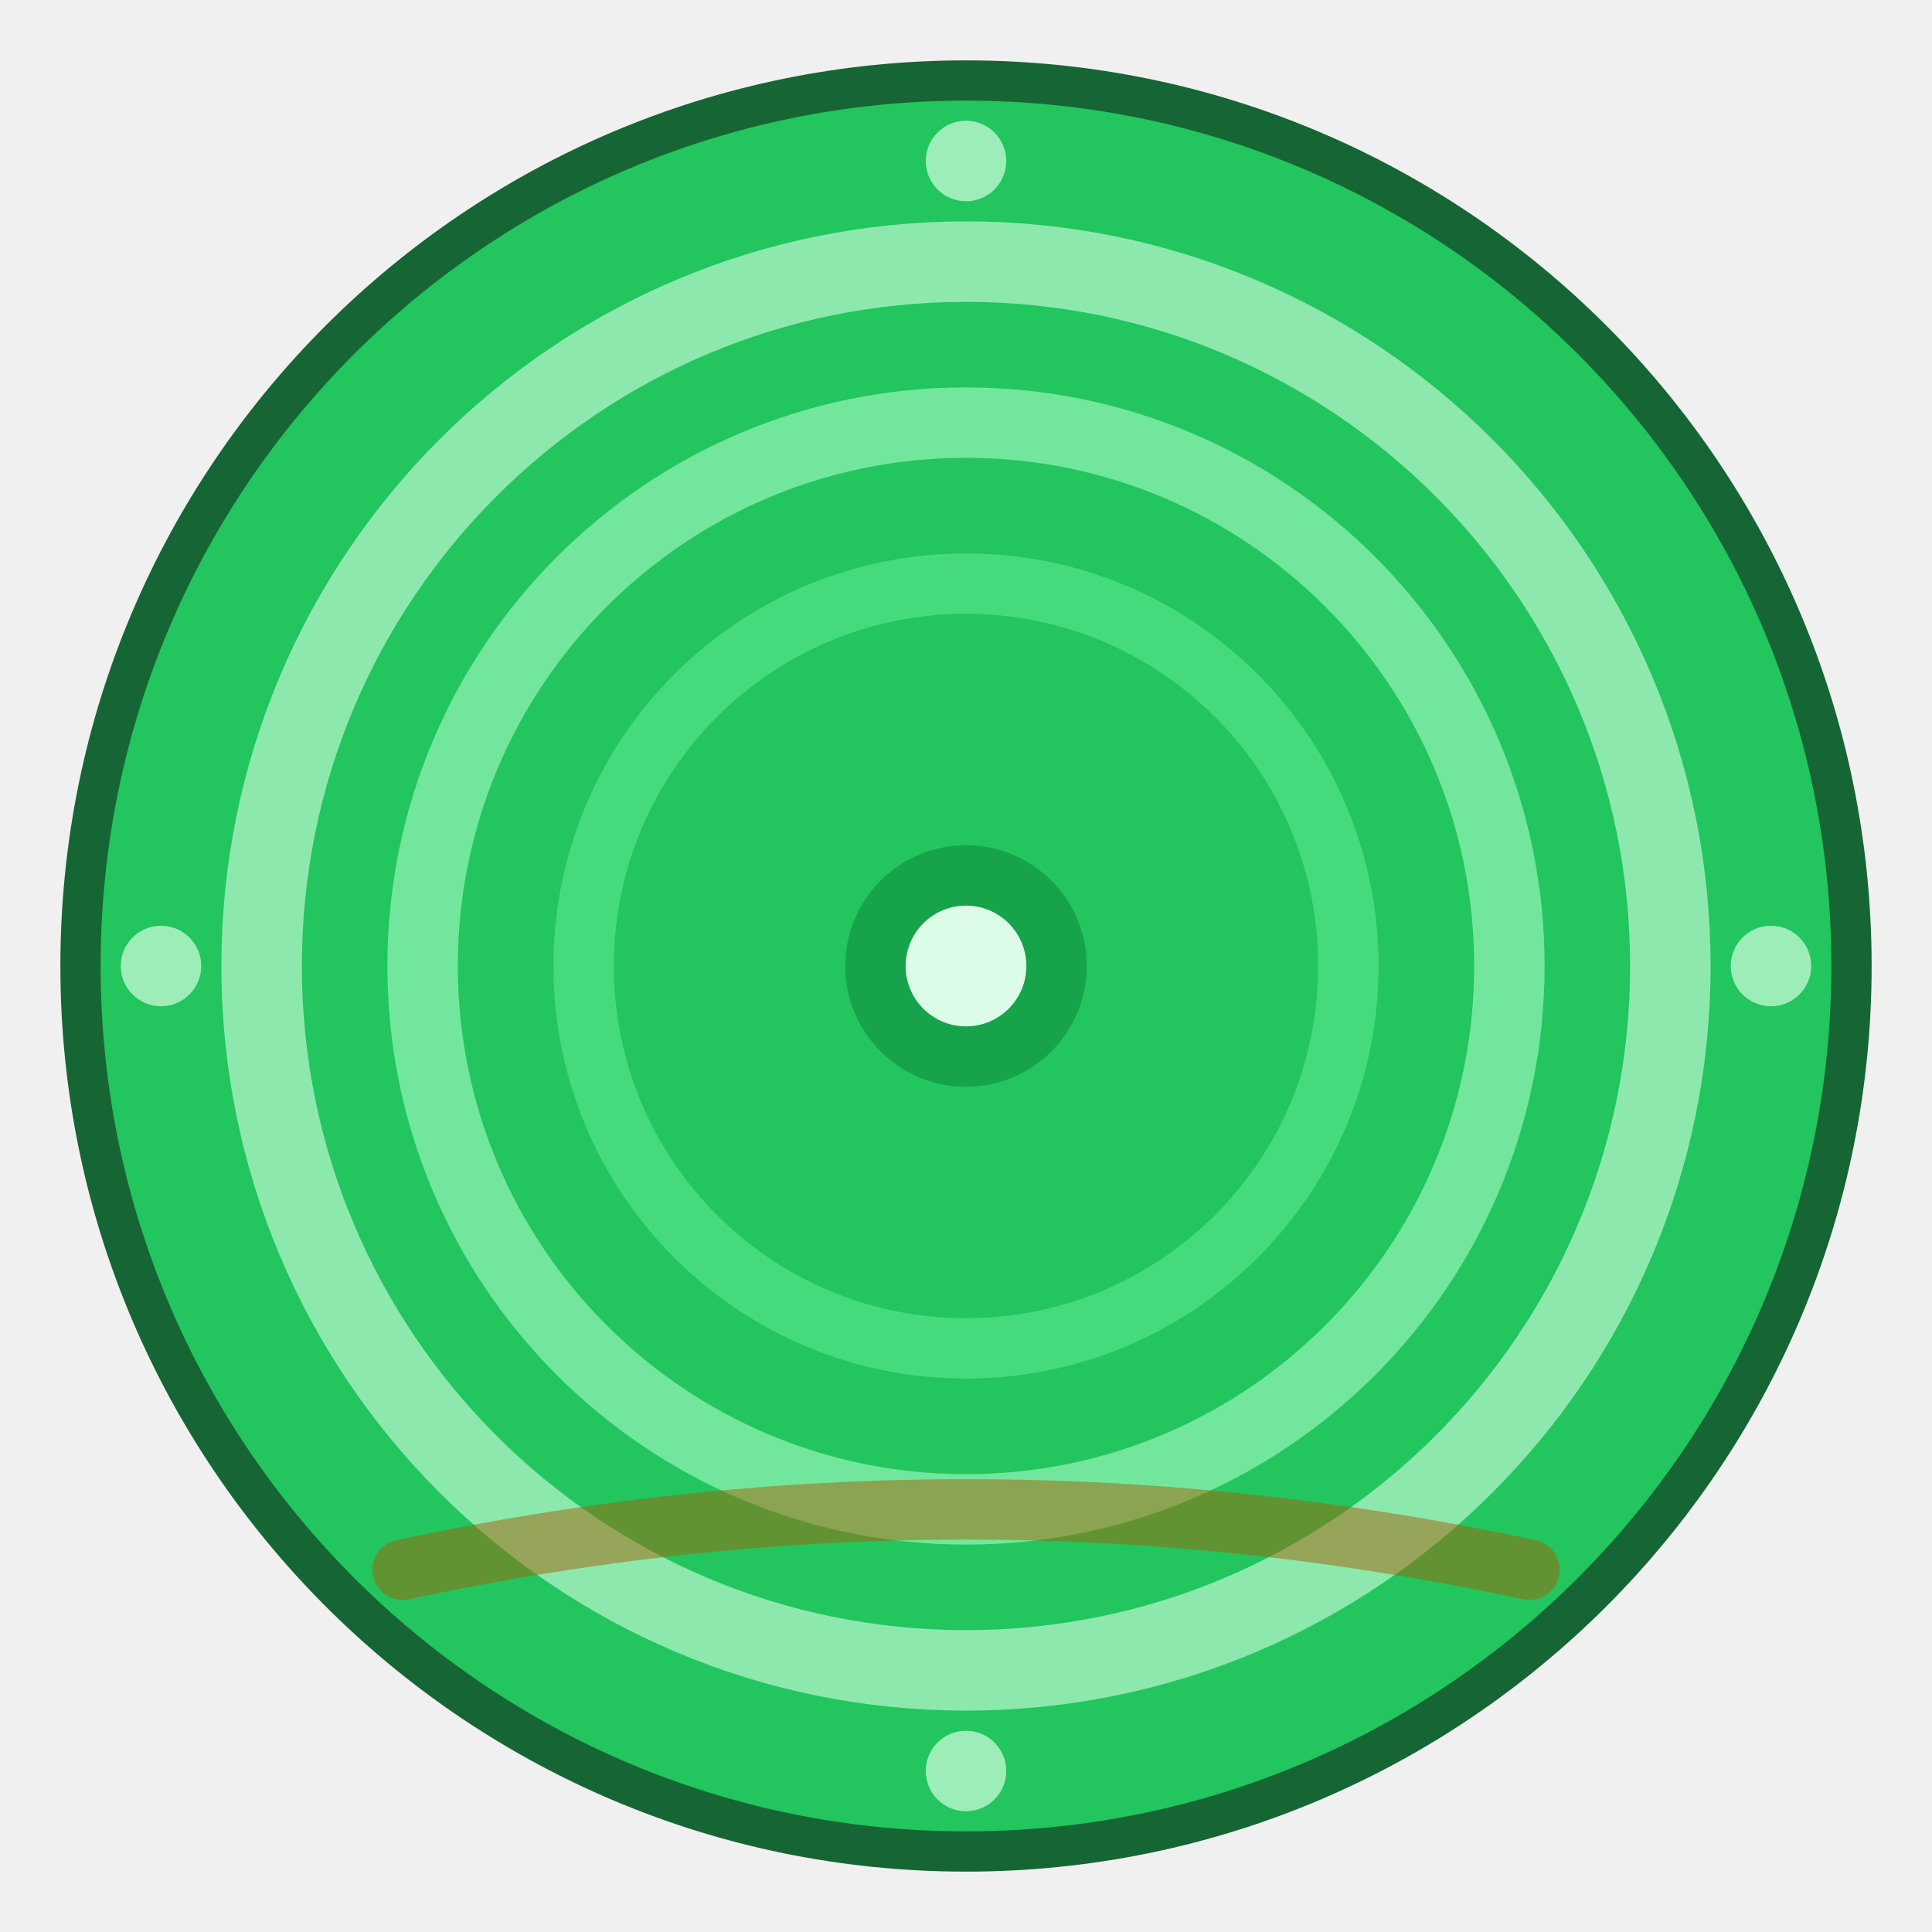
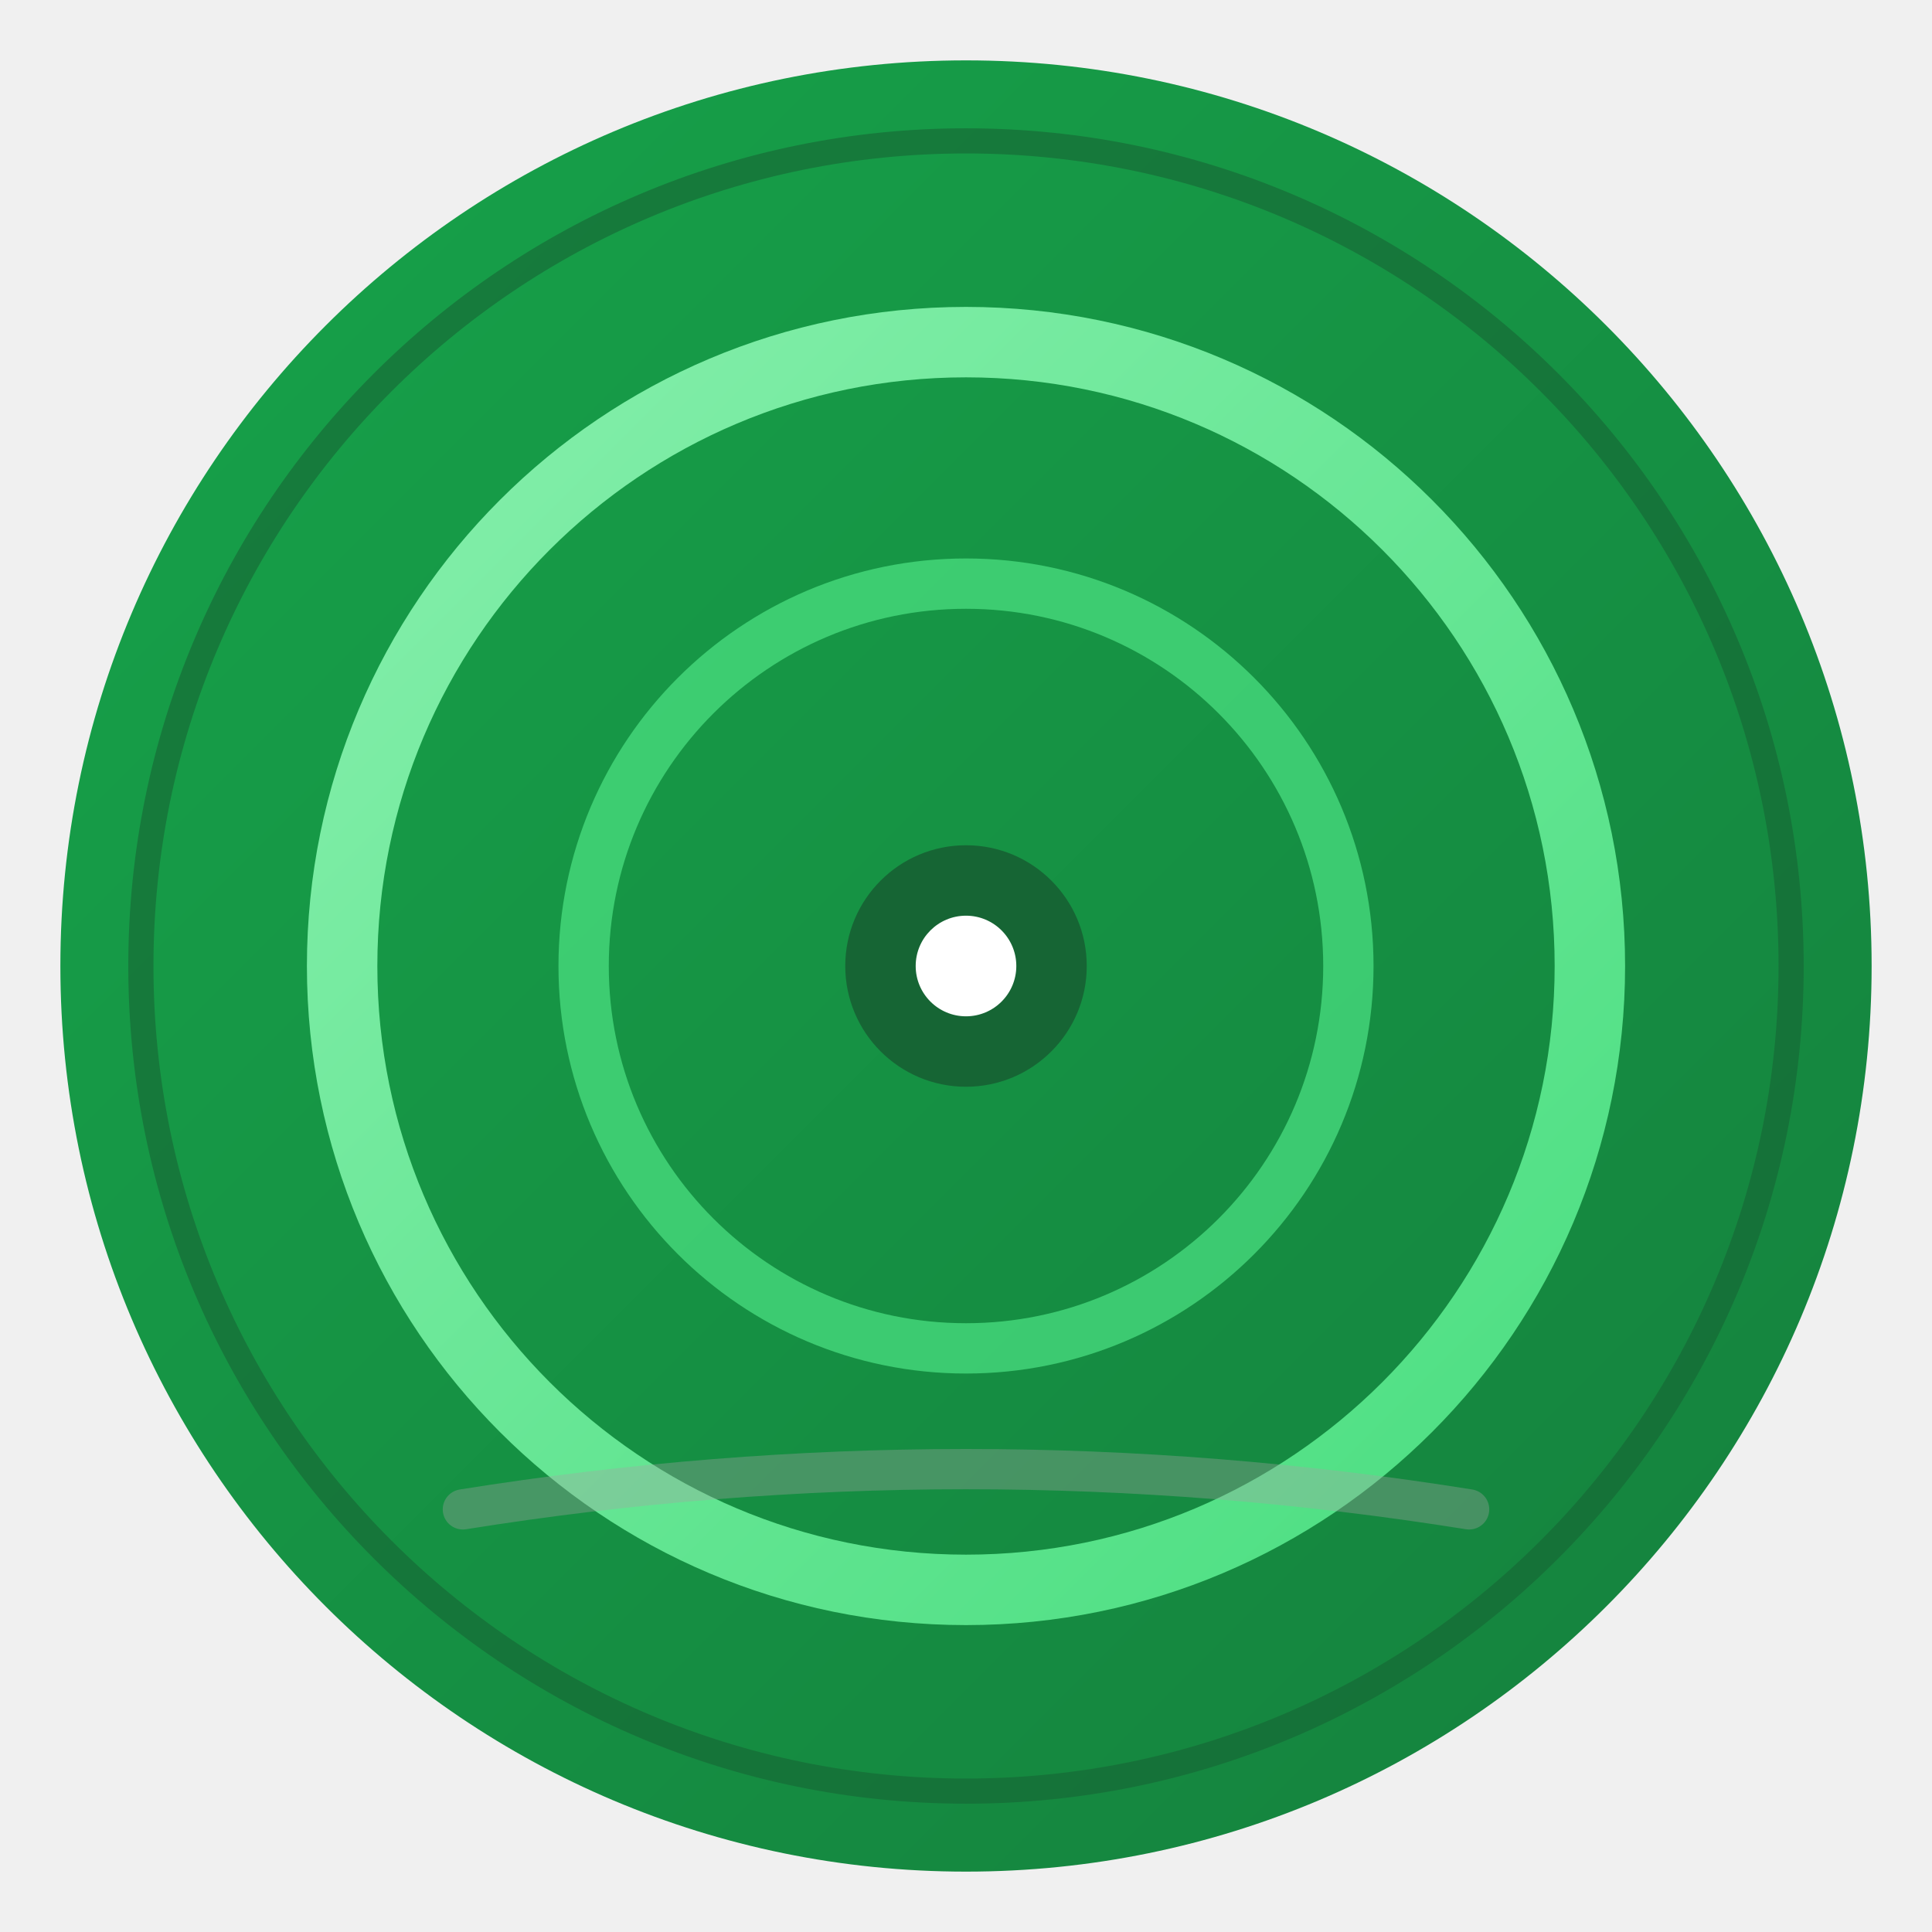
<svg xmlns="http://www.w3.org/2000/svg" viewBox="0 0 192 192" fill="none">
-   <circle cx="96" cy="96" r="88" fill="#22c55e" />
-   <circle cx="96" cy="96" r="88" fill="none" stroke="#166534" stroke-width="4" />
-   <circle cx="96" cy="96" r="70" fill="none" stroke="#bbf7d0" stroke-width="8" stroke-opacity="0.7" />
-   <circle cx="96" cy="96" r="54" fill="none" stroke="#86efac" stroke-width="7" stroke-opacity="0.8" />
-   <circle cx="96" cy="96" r="38" fill="none" stroke="#4ade80" stroke-width="6" stroke-opacity="0.9" />
-   <circle cx="96" cy="96" r="22" fill="none" stroke="#22c55e" stroke-width="5" />
-   <circle cx="96" cy="96" r="12" fill="#16a34a" />
-   <circle cx="96" cy="96" r="6" fill="#dcfce7" />
-   <circle cx="96" cy="16" r="4" fill="#bbf7d0" opacity="0.8" />
-   <circle cx="96" cy="176" r="4" fill="#bbf7d0" opacity="0.8" />
-   <circle cx="16" cy="96" r="4" fill="#bbf7d0" opacity="0.8" />
-   <circle cx="176" cy="96" r="4" fill="#bbf7d0" opacity="0.8" />
-   <path d="M40 156 Q96 144 152 156" stroke="#a16207" stroke-width="6" stroke-linecap="round" fill="none" opacity="0.5" />
+   <defs>
+     <linearGradient id="bg" x1="0%" y1="0%" x2="100%" y2="100%">
+       <stop offset="0%" stop-color="#16a34a" />
+       <stop offset="100%" stop-color="#15803d" />
+     </linearGradient>
+     <linearGradient id="ring1" x1="0%" y1="0%" x2="100%" y2="100%">
+       <stop offset="0%" stop-color="#86efac" />
+       <stop offset="100%" stop-color="#4ade80" />
+     </linearGradient>
+   </defs>
+   <circle cx="96" cy="96" r="90" fill="url(#bg)" />
+   <circle cx="96" cy="96" r="82" fill="none" stroke="#166534" stroke-width="2.5" stroke-opacity="0.6" />
+   <circle cx="96" cy="96" r="62" fill="none" stroke="url(#ring1)" stroke-width="7" stroke-linecap="round" />
+   <circle cx="96" cy="96" r="38" fill="none" stroke="#4ade80" stroke-width="5" stroke-opacity="0.75" stroke-linecap="round" />
+   <circle cx="96" cy="96" r="12" fill="#166534" />
+   <circle cx="96" cy="96" r="5" fill="#ffffff" />
+   <path d="M46 150 Q96 142 146 150" stroke="#a3a3a3" stroke-width="4" stroke-linecap="round" fill="none" stroke-opacity="0.35" />
</svg>
